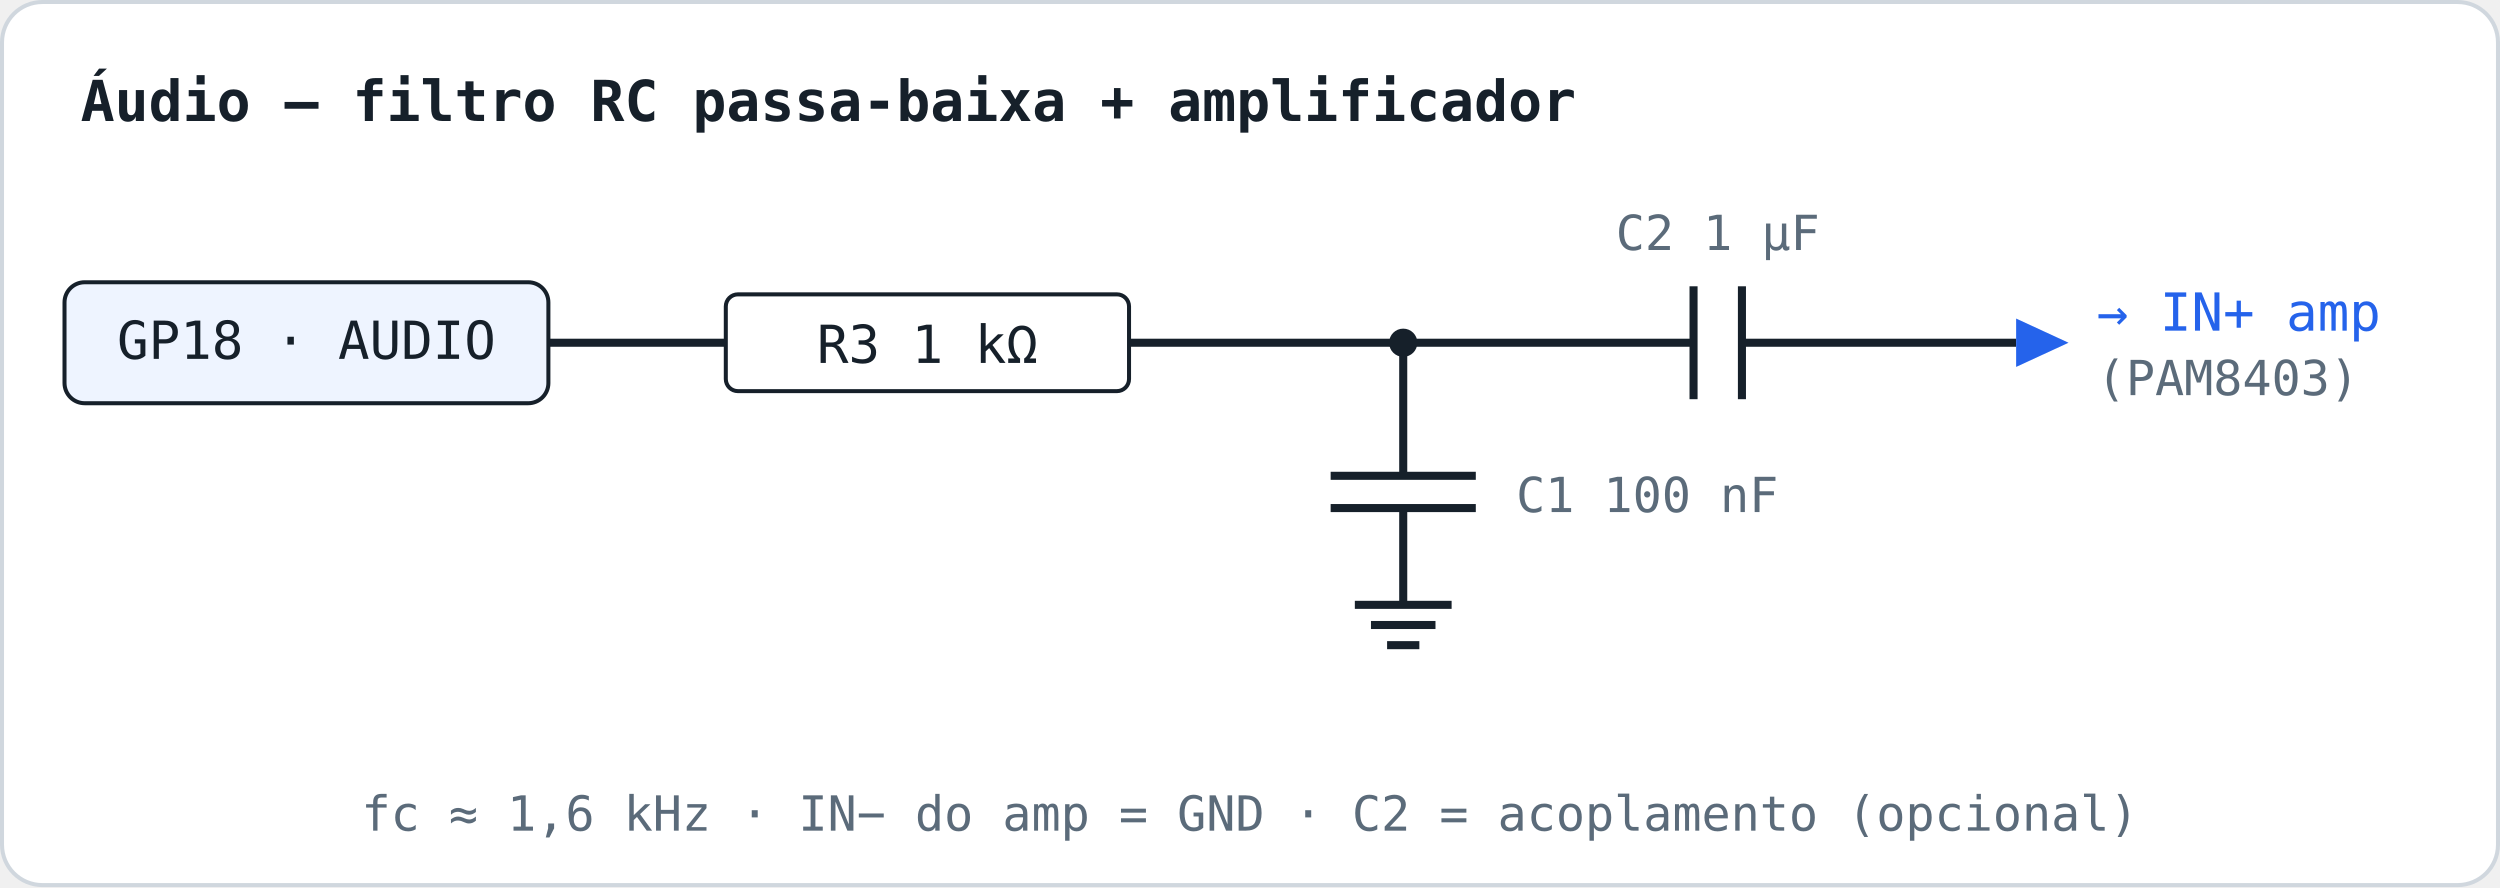
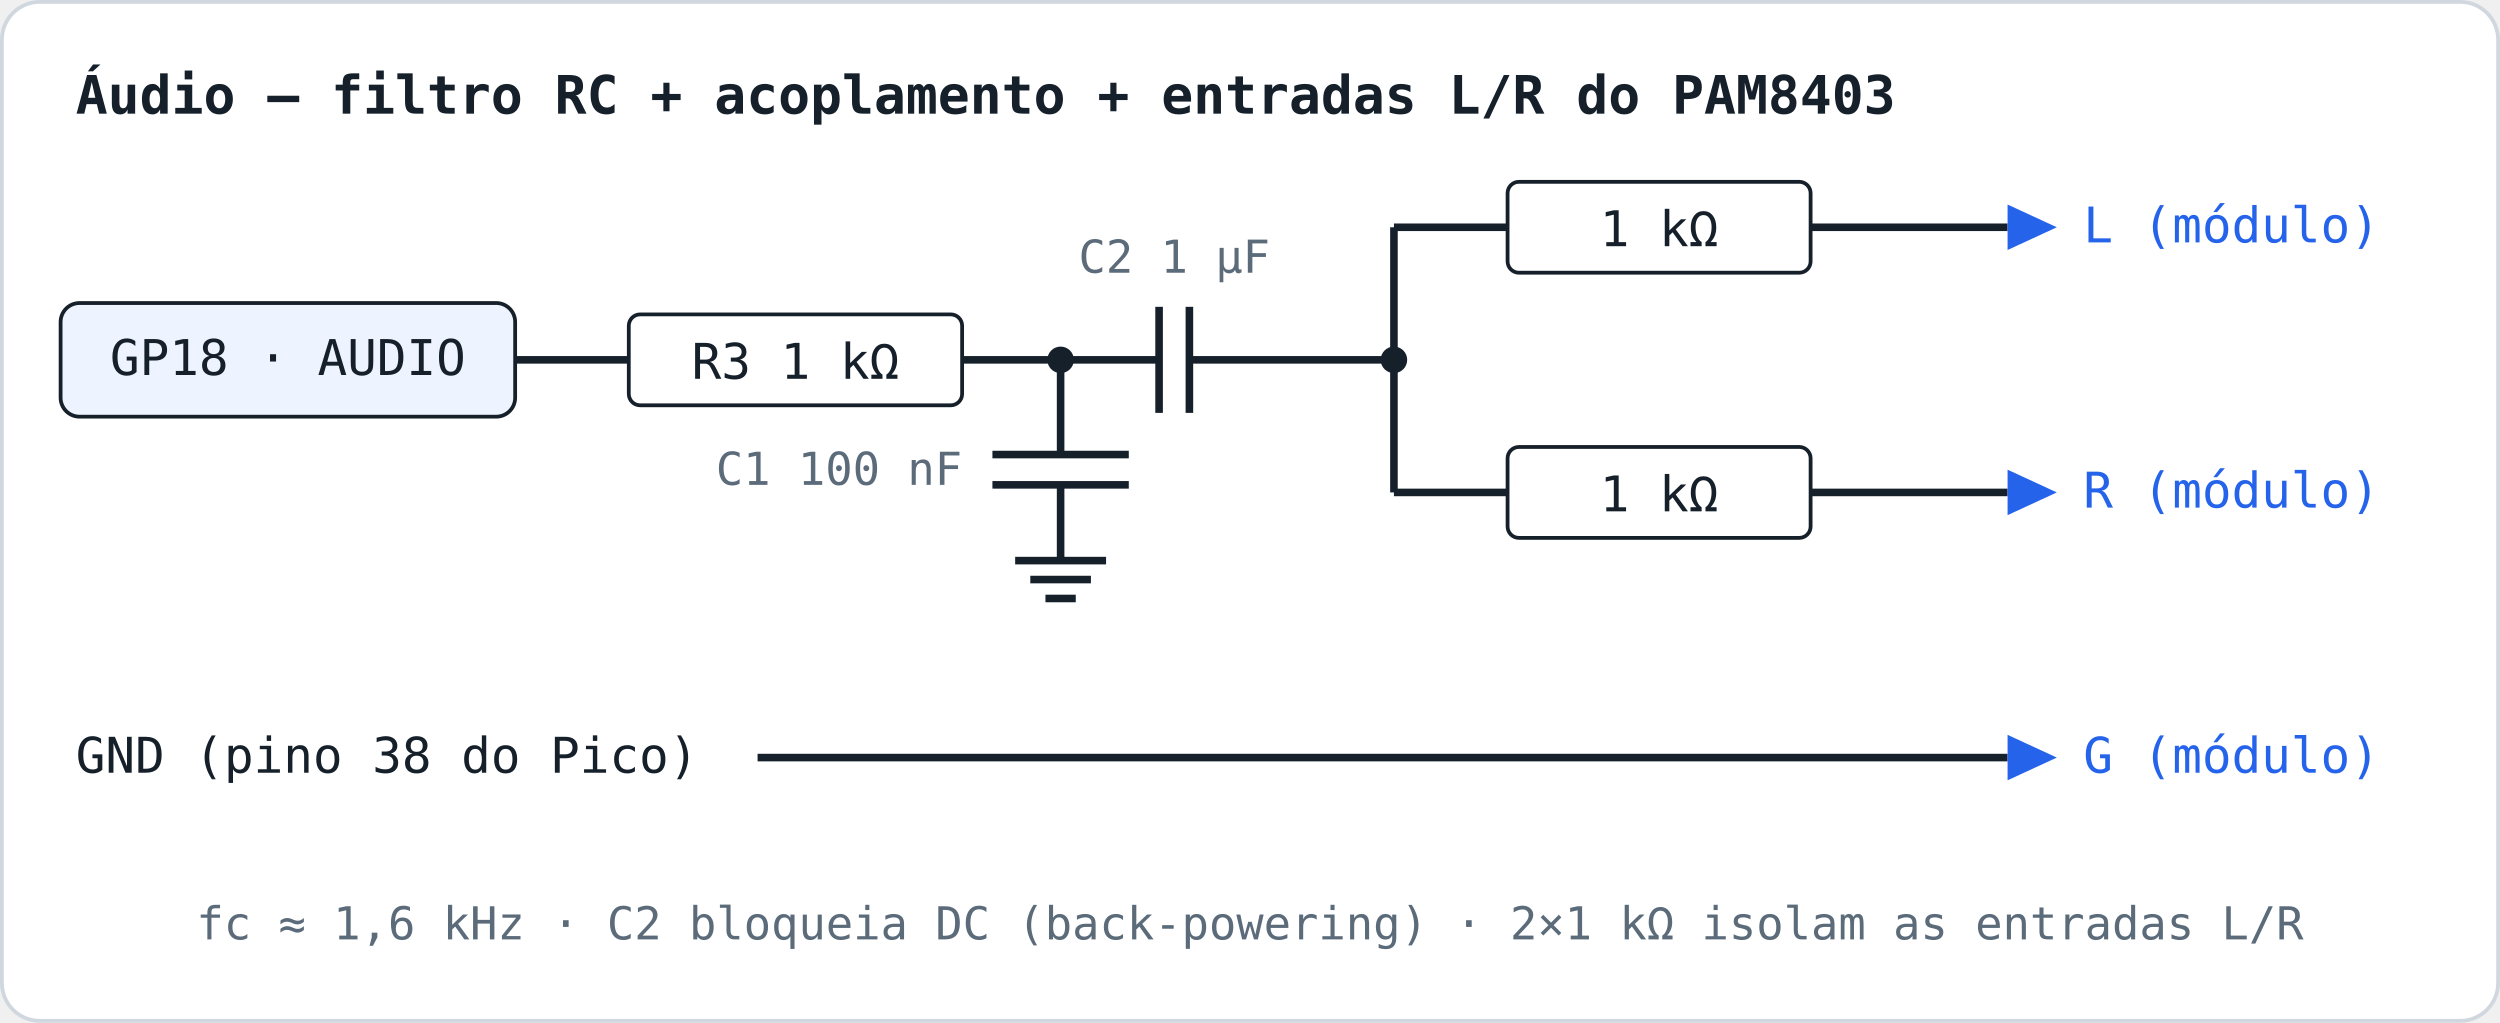
- <svg xmlns="http://www.w3.org/2000/svg" viewBox="0 0 620 220" font-family="ui-monospace, SFMono-Regular, Menlo, Consolas, monospace" font-size="13">
-   <rect x="0.5" y="0.5" width="619" height="219" rx="10" fill="#ffffff" stroke="#d0d7de" />
-   <text x="20" y="30" font-size="14" font-weight="bold" fill="#16202a">Áudio — filtro RC passa-baixa + amplificador</text>
-   <rect x="16" y="70" width="120" height="30" rx="5" fill="#eef4ff" stroke="#16202a" />
-   <text x="76" y="89" text-anchor="middle" fill="#16202a">GP18 · AUDIO</text>
-   <rect x="180" y="73" width="100" height="24" rx="3" fill="#ffffff" stroke="#16202a" />
-   <text x="230" y="90" text-anchor="middle" fill="#16202a">R3 1 kΩ</text>
+ <svg xmlns="http://www.w3.org/2000/svg" viewBox="0 0 660 270" font-family="ui-monospace, SFMono-Regular, Menlo, Consolas, monospace" font-size="13">
+   <rect x="0.5" y="0.5" width="659" height="269" rx="10" fill="#ffffff" stroke="#d0d7de" />
+   <text x="20" y="30" font-size="14" font-weight="bold" fill="#16202a">Áudio — filtro RC + acoplamento + entradas L/R do PAM8403</text>
+   <rect x="16" y="80" width="120" height="30" rx="5" fill="#eef4ff" stroke="#16202a" />
+   <text x="76" y="99" text-anchor="middle" fill="#16202a">GP18 · AUDIO</text>
+   <rect x="166" y="83" width="88" height="24" rx="3" fill="#ffffff" stroke="#16202a" />
+   <text x="210" y="100" text-anchor="middle" fill="#16202a">R3 1 kΩ</text>
  <g stroke="#16202a" stroke-width="2" fill="none">
-     <line x1="136" y1="85" x2="180" y2="85" />
-     <line x1="280" y1="85" x2="348" y2="85" />
-     <line x1="348" y1="85" x2="348" y2="118" />
-     <line x1="348" y1="126" x2="348" y2="150" />
-     <line x1="348" y1="85" x2="420" y2="85" />
-     <line x1="432" y1="85" x2="500" y2="85" />
+     <line x1="136" y1="95" x2="166" y2="95" />
+     <line x1="254" y1="95" x2="306" y2="95" />
+     <line x1="314" y1="95" x2="368" y2="95" />
+     <line x1="368" y1="60" x2="368" y2="130" />
+     <line x1="368" y1="60" x2="398" y2="60" />
+     <line x1="368" y1="130" x2="398" y2="130" />
+     <line x1="478" y1="60" x2="530" y2="60" />
+     <line x1="478" y1="130" x2="530" y2="130" />
  </g>
-   <circle cx="348" cy="85" r="3.5" fill="#16202a" />
+   <circle cx="280" cy="95" r="3.5" fill="#16202a" />
+   <circle cx="368" cy="95" r="3.5" fill="#16202a" />
  <g stroke="#16202a" stroke-width="2">
-     <line x1="330" y1="118" x2="366" y2="118" />
-     <line x1="330" y1="126" x2="366" y2="126" />
-     <line x1="336" y1="150" x2="360" y2="150" />
-     <line x1="340" y1="155" x2="356" y2="155" />
-     <line x1="344" y1="160" x2="352" y2="160" />
+     <line x1="280" y1="95" x2="280" y2="120" />
+     <line x1="262" y1="120" x2="298" y2="120" />
+     <line x1="262" y1="128" x2="298" y2="128" />
+     <line x1="280" y1="128" x2="280" y2="148" />
+     <line x1="268" y1="148" x2="292" y2="148" />
+     <line x1="272" y1="153" x2="288" y2="153" />
+     <line x1="276" y1="158" x2="284" y2="158" />
  </g>
-   <text x="376" y="127" fill="#5b6b7a" font-size="12">C1 100 nF</text>
+   <text x="254" y="128" text-anchor="end" fill="#5b6b7a" font-size="12">C1 100 nF</text>
  <g stroke="#16202a" stroke-width="2">
-     <line x1="420" y1="71" x2="420" y2="99" />
-     <line x1="432" y1="71" x2="432" y2="99" />
+     <line x1="306" y1="81" x2="306" y2="109" />
+     <line x1="314" y1="81" x2="314" y2="109" />
  </g>
-   <text x="426" y="62" text-anchor="middle" fill="#5b6b7a" font-size="12">C2 1 µF</text>
-   <polygon points="500,79 513,85 500,91" fill="#2563eb" />
-   <text x="520" y="82" fill="#2563eb">→ IN+ amp</text>
-   <text x="520" y="98" fill="#5b6b7a" font-size="12">(PAM8403)</text>
-   <text x="310" y="206" text-anchor="middle" fill="#5b6b7a" font-size="12">fc ≈ 1,6 kHz  ·  IN− do amp = GND  ·  C2 = acoplamento (opcional)</text>
+   <text x="310" y="72" text-anchor="middle" fill="#5b6b7a" font-size="12">C2 1 µF</text>
+   <rect x="398" y="48" width="80" height="24" rx="3" fill="#ffffff" stroke="#16202a" />
+   <text x="438" y="65" text-anchor="middle" fill="#16202a">1 kΩ</text>
+   <rect x="398" y="118" width="80" height="24" rx="3" fill="#ffffff" stroke="#16202a" />
+   <text x="438" y="135" text-anchor="middle" fill="#16202a">1 kΩ</text>
+   <polygon points="530,54 543,60 530,66" fill="#2563eb" />
+   <text x="550" y="64" fill="#2563eb">L (módulo)</text>
+   <polygon points="530,124 543,130 530,136" fill="#2563eb" />
+   <text x="550" y="134" fill="#2563eb">R (módulo)</text>
+   <text x="20" y="204" fill="#16202a">GND (pino 38 do Pico)</text>
+   <line x1="200" y1="200" x2="530" y2="200" stroke="#16202a" stroke-width="2" />
+   <polygon points="530,194 543,200 530,206" fill="#2563eb" />
+   <text x="550" y="204" fill="#2563eb">G (módulo)</text>
+   <text x="330" y="248" text-anchor="middle" fill="#5b6b7a" font-size="12">fc ≈ 1,6 kHz · C2 bloqueia DC (back-powering) · 2×1 kΩ isolam as entradas L/R</text>
</svg>
